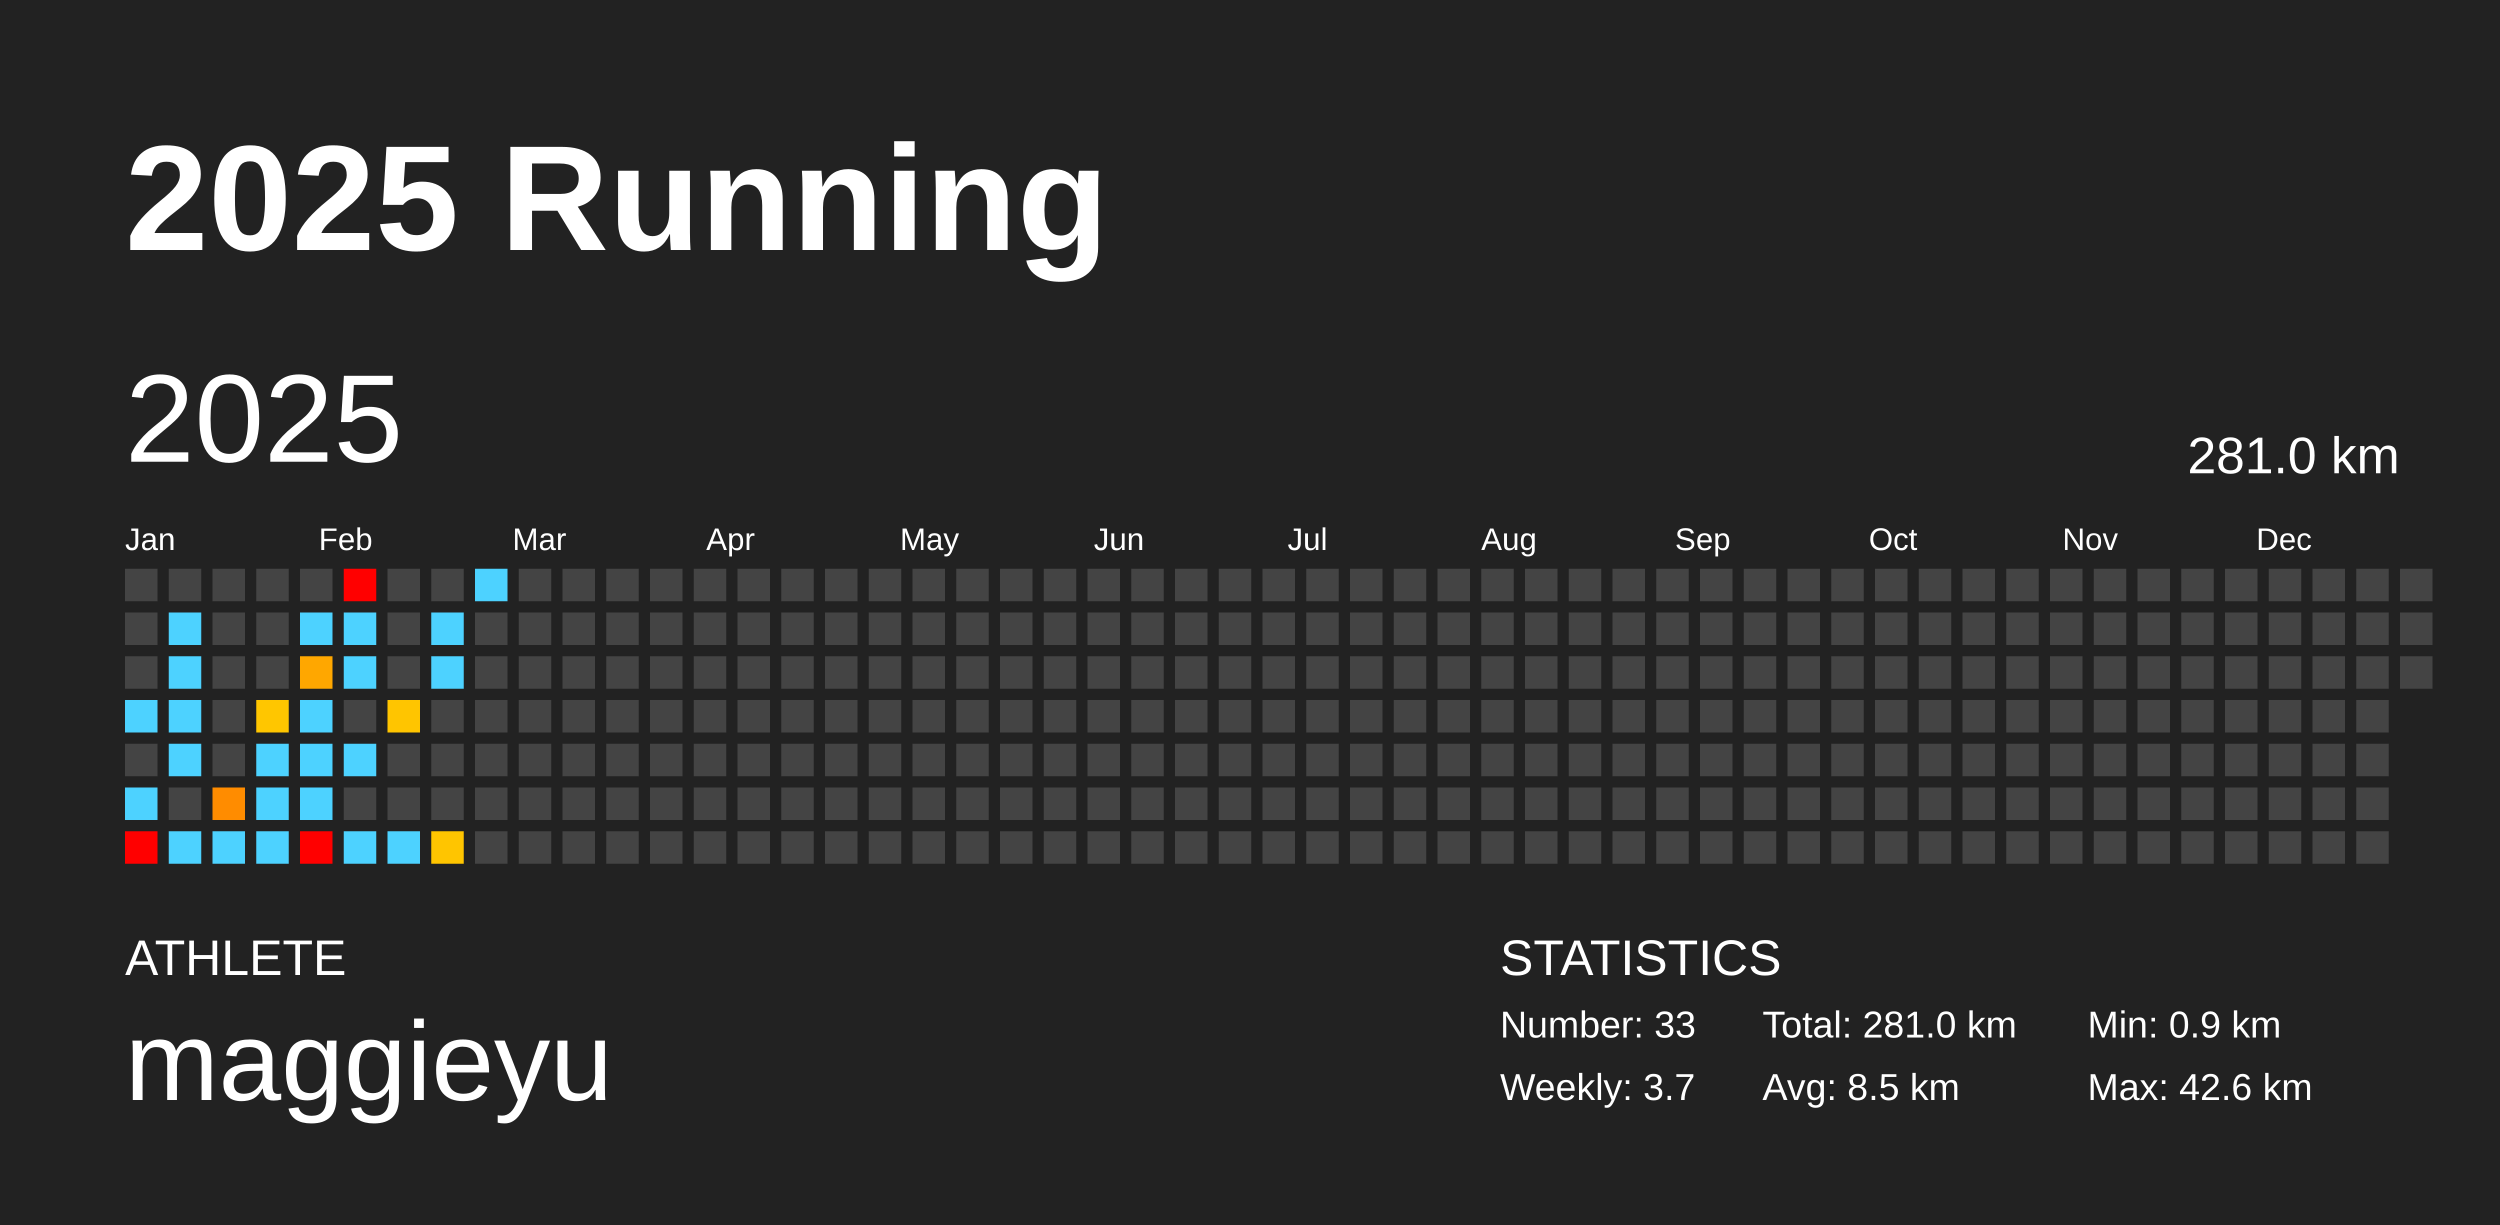
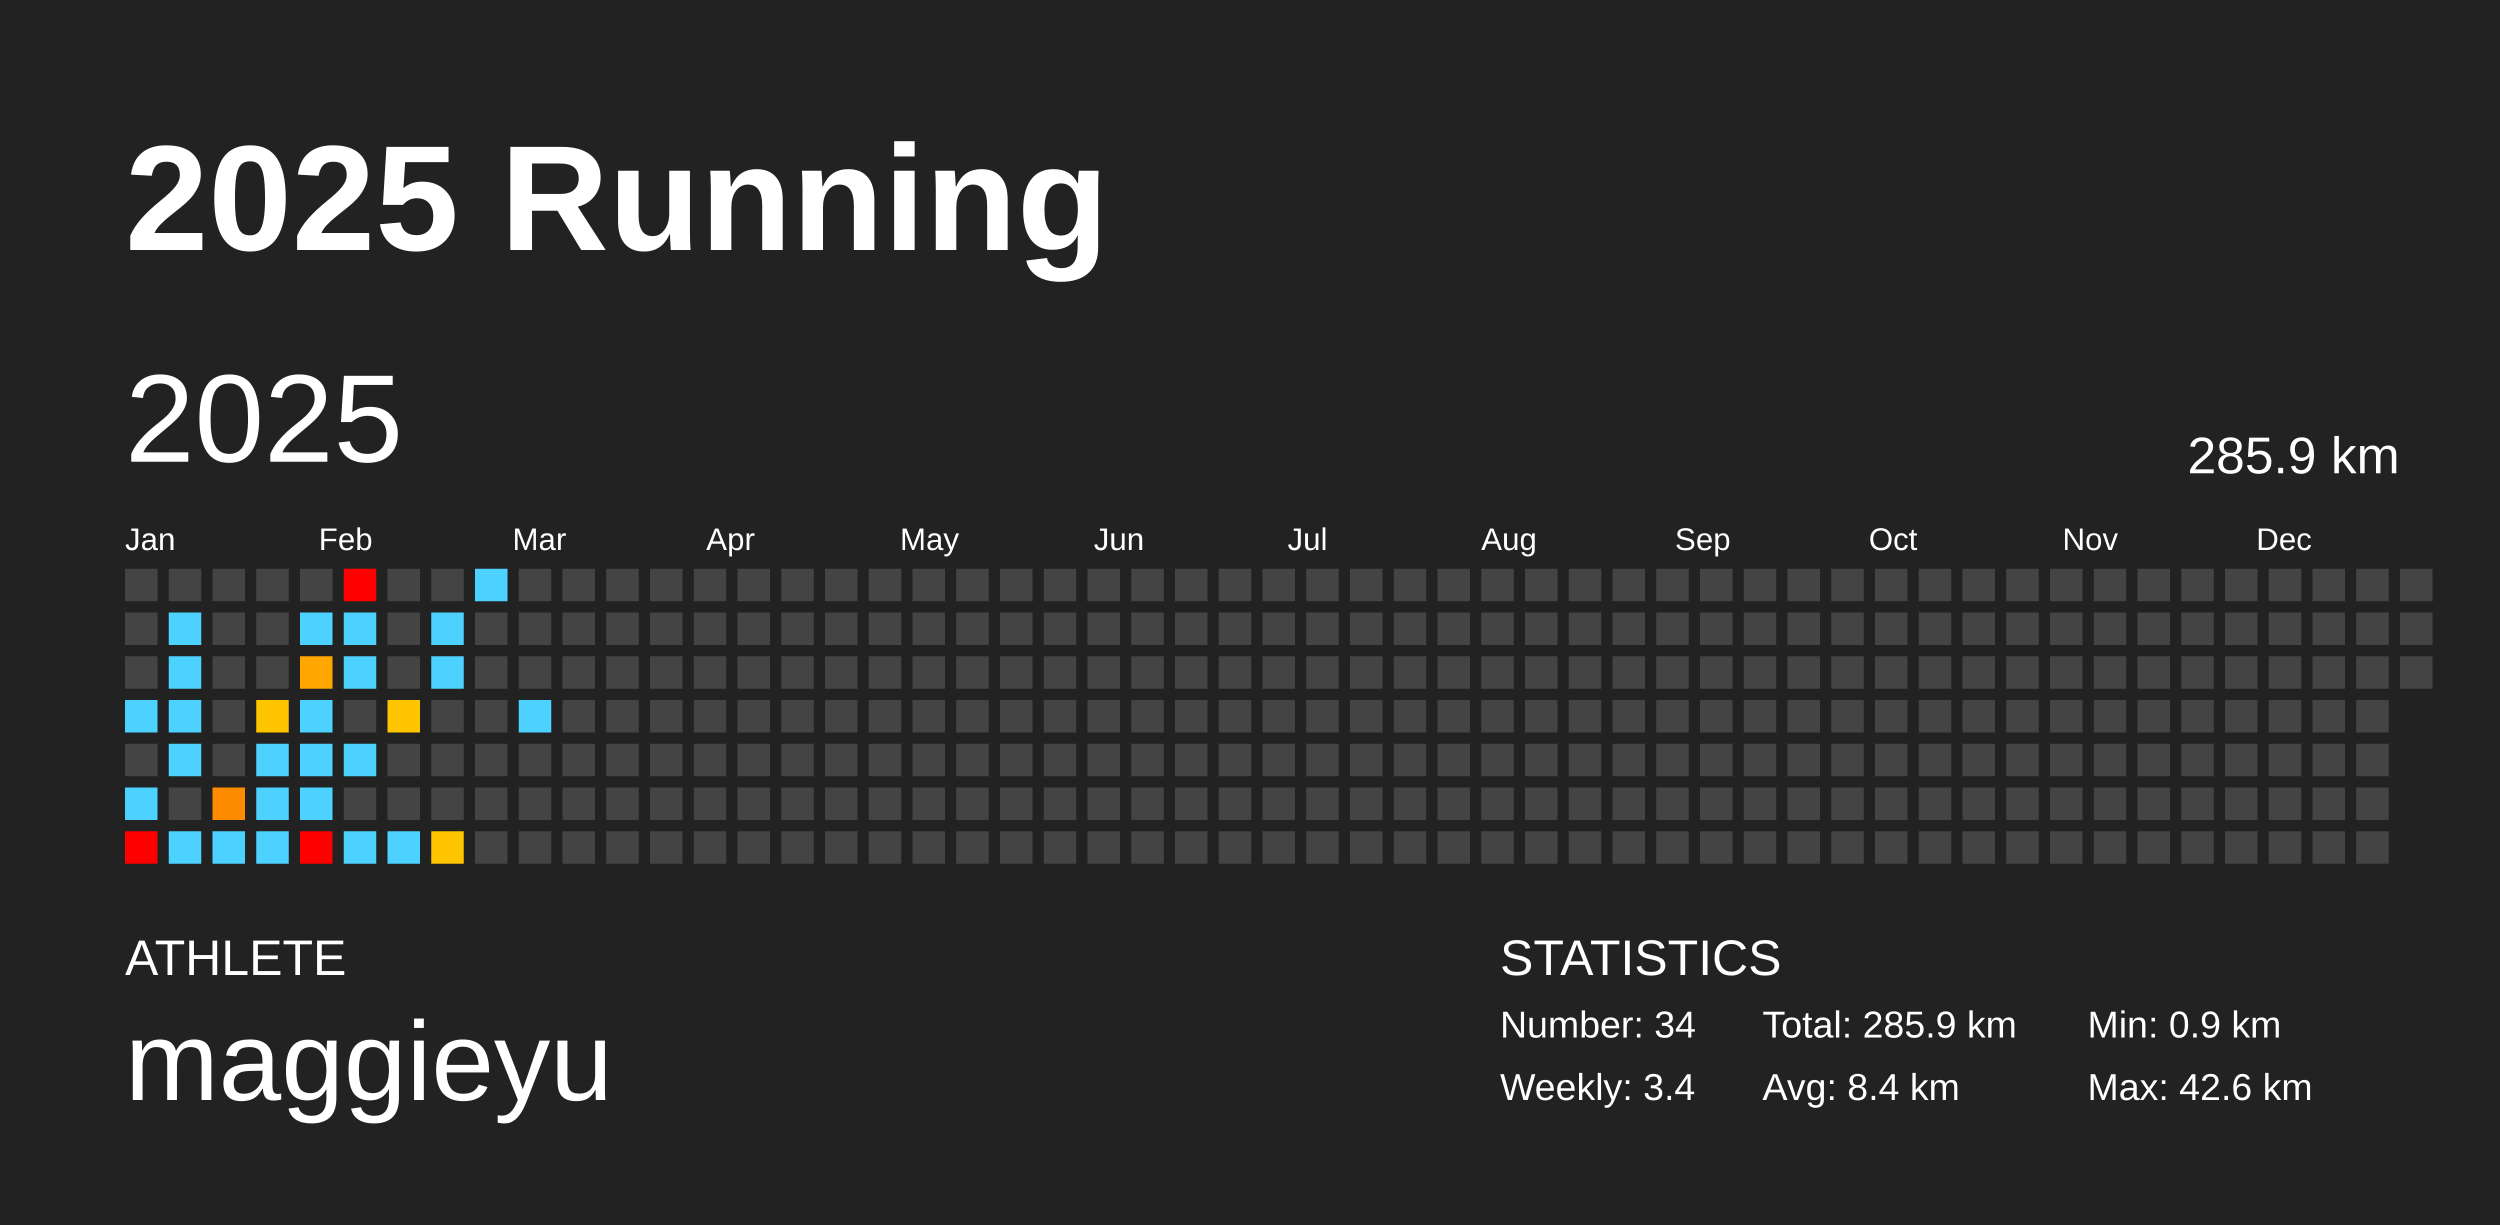
<svg xmlns="http://www.w3.org/2000/svg" baseProfile="full" height="98mm" version="1.1" viewBox="0,0,200,98" width="200mm">
  <defs />
  <rect fill="#222222" height="98" width="200" x="0" y="0" />
  <text fill="#FFFFFF" style="font-size:12px; font-family:Arial; font-weight:bold;" x="10" y="20">2025 Running</text>
  <text fill="#FFFFFF" style="font-size:4px; font-family:Arial" x="10" y="78">ATHLETE</text>
  <text fill="#FFFFFF" style="font-size:9px; font-family:Arial" x="10" y="88">maggieyu</text>
  <text fill="#FFFFFF" style="font-size:4px; font-family:Arial" x="120" y="78">STATISTICS</text>
-   <text fill="#FFFFFF" style="font-size:3px; font-family:Arial" x="120" y="83">Number: 33</text>
-   <text fill="#FFFFFF" style="font-size:3px; font-family:Arial" x="120" y="88">Weekly: 3.7</text>
-   <text fill="#FFFFFF" style="font-size:3px; font-family:Arial" x="141" y="83">Total: 281.0 km</text>
-   <text fill="#FFFFFF" style="font-size:3px; font-family:Arial" x="141" y="88">Avg: 8.5 km</text>
+   <text fill="#FFFFFF" style="font-size:3px; font-family:Arial" x="120" y="83">Number: 34</text>
+   <text fill="#FFFFFF" style="font-size:3px; font-family:Arial" x="120" y="88">Weekly: 3.4</text>
+   <text fill="#FFFFFF" style="font-size:3px; font-family:Arial" x="141" y="83">Total: 285.9 km</text>
+   <text fill="#FFFFFF" style="font-size:3px; font-family:Arial" x="141" y="88">Avg: 8.4 km</text>
  <text fill="#FFFFFF" style="font-size:3px; font-family:Arial" x="167" y="83">Min: 0.9 km</text>
  <text fill="#FFFFFF" style="font-size:3px; font-family:Arial" x="167" y="88">Max: 42.6 km</text>
  <text dominant-baseline="hanging" fill="#FFFFFF" style="font-size:10.0px; font-family:Arial;" x="10" y="30">2025</text>
-   <text dominant-baseline="hanging" fill="#FFFFFF" style="font-size:4.125px; font-family:Arial;" x="175" y="35">281.0 km</text>
+   <text dominant-baseline="hanging" fill="#FFFFFF" style="font-size:4.125px; font-family:Arial;" x="175" y="35">285.9 km</text>
  <text fill="#FFFFFF" style="font-size:2.5px; font-family:Arial" x="10.0" y="44">Jan</text>
  <text fill="#FFFFFF" style="font-size:2.5px; font-family:Arial" x="25.5" y="44">Feb</text>
  <text fill="#FFFFFF" style="font-size:2.5px; font-family:Arial" x="41.0" y="44">Mar</text>
  <text fill="#FFFFFF" style="font-size:2.5px; font-family:Arial" x="56.5" y="44">Apr</text>
  <text fill="#FFFFFF" style="font-size:2.5px; font-family:Arial" x="72.0" y="44">May</text>
  <text fill="#FFFFFF" style="font-size:2.5px; font-family:Arial" x="87.5" y="44">Jun</text>
  <text fill="#FFFFFF" style="font-size:2.5px; font-family:Arial" x="103.0" y="44">Jul</text>
  <text fill="#FFFFFF" style="font-size:2.5px; font-family:Arial" x="118.5" y="44">Aug</text>
  <text fill="#FFFFFF" style="font-size:2.5px; font-family:Arial" x="134.0" y="44">Sep</text>
  <text fill="#FFFFFF" style="font-size:2.5px; font-family:Arial" x="149.5" y="44">Oct</text>
  <text fill="#FFFFFF" style="font-size:2.5px; font-family:Arial" x="165.0" y="44">Nov</text>
  <text fill="#FFFFFF" style="font-size:2.5px; font-family:Arial" x="180.5" y="44">Dec</text>
  <rect fill="#444444" height="2.6" width="2.6" x="10.0" y="45.5" />
  <rect fill="#444444" height="2.6" width="2.6" x="10.0" y="49.0" />
  <rect fill="#444444" height="2.6" width="2.6" x="10.0" y="52.5" />
  <rect fill="#4dd2ff" height="2.6" width="2.6" x="10.0" y="56.0" />
  <rect fill="#444444" height="2.6" width="2.6" x="10.0" y="59.5" />
  <rect fill="#4dd2ff" height="2.6" width="2.6" x="10.0" y="63.0" />
  <rect fill="red" height="2.6" width="2.6" x="10.0" y="66.5" />
  <rect fill="#444444" height="2.6" width="2.6" x="13.5" y="45.5" />
  <rect fill="#4dd2ff" height="2.6" width="2.6" x="13.5" y="49.0" />
  <rect fill="#4dd2ff" height="2.6" width="2.6" x="13.5" y="52.5" />
  <rect fill="#4dd2ff" height="2.6" width="2.6" x="13.5" y="56.0" />
  <rect fill="#4dd2ff" height="2.6" width="2.6" x="13.5" y="59.5" />
  <rect fill="#444444" height="2.6" width="2.6" x="13.5" y="63.0" />
  <rect fill="#4dd2ff" height="2.6" width="2.6" x="13.5" y="66.5" />
  <rect fill="#444444" height="2.6" width="2.6" x="17.0" y="45.5" />
  <rect fill="#444444" height="2.6" width="2.6" x="17.0" y="49.0" />
  <rect fill="#444444" height="2.6" width="2.6" x="17.0" y="52.5" />
  <rect fill="#444444" height="2.6" width="2.6" x="17.0" y="56.0" />
  <rect fill="#444444" height="2.6" width="2.6" x="17.0" y="59.5" />
  <rect fill="#ff8c00" height="2.6" width="2.6" x="17.0" y="63.0" />
  <rect fill="#4dd2ff" height="2.6" width="2.6" x="17.0" y="66.5" />
  <rect fill="#444444" height="2.6" width="2.6" x="20.5" y="45.5" />
  <rect fill="#444444" height="2.6" width="2.6" x="20.5" y="49.0" />
  <rect fill="#444444" height="2.6" width="2.6" x="20.5" y="52.5" />
  <rect fill="#ffc600" height="2.6" width="2.6" x="20.5" y="56.0" />
  <rect fill="#4dd2ff" height="2.6" width="2.6" x="20.5" y="59.5" />
  <rect fill="#4dd2ff" height="2.6" width="2.6" x="20.5" y="63.0" />
  <rect fill="#4dd2ff" height="2.6" width="2.6" x="20.5" y="66.5" />
  <rect fill="#444444" height="2.6" width="2.6" x="24.0" y="45.5" />
  <rect fill="#4dd2ff" height="2.6" width="2.6" x="24.0" y="49.0" />
  <rect fill="#ffa700" height="2.6" width="2.6" x="24.0" y="52.5" />
  <rect fill="#4dd2ff" height="2.6" width="2.6" x="24.0" y="56.0" />
  <rect fill="#4dd2ff" height="2.6" width="2.6" x="24.0" y="59.5" />
  <rect fill="#4dd2ff" height="2.6" width="2.6" x="24.0" y="63.0" />
  <rect fill="red" height="2.6" width="2.6" x="24.0" y="66.5" />
  <rect fill="red" height="2.6" width="2.6" x="27.5" y="45.5" />
  <rect fill="#4dd2ff" height="2.6" width="2.6" x="27.5" y="49.0" />
  <rect fill="#4dd2ff" height="2.6" width="2.6" x="27.5" y="52.5" />
  <rect fill="#444444" height="2.6" width="2.6" x="27.5" y="56.0" />
  <rect fill="#4dd2ff" height="2.6" width="2.6" x="27.5" y="59.5" />
  <rect fill="#444444" height="2.6" width="2.6" x="27.5" y="63.0" />
  <rect fill="#4dd2ff" height="2.6" width="2.6" x="27.5" y="66.5" />
  <rect fill="#444444" height="2.6" width="2.6" x="31.0" y="45.5" />
  <rect fill="#444444" height="2.6" width="2.6" x="31.0" y="49.0" />
  <rect fill="#444444" height="2.6" width="2.6" x="31.0" y="52.5" />
  <rect fill="#ffc500" height="2.6" width="2.6" x="31.0" y="56.0" />
  <rect fill="#444444" height="2.6" width="2.6" x="31.0" y="59.5" />
  <rect fill="#444444" height="2.6" width="2.6" x="31.0" y="63.0" />
  <rect fill="#4dd2ff" height="2.6" width="2.6" x="31.0" y="66.5" />
  <rect fill="#444444" height="2.6" width="2.6" x="34.5" y="45.5" />
  <rect fill="#4dd2ff" height="2.6" width="2.6" x="34.5" y="49.0" />
  <rect fill="#4dd2ff" height="2.6" width="2.6" x="34.5" y="52.5" />
  <rect fill="#444444" height="2.6" width="2.6" x="34.5" y="56.0" />
  <rect fill="#444444" height="2.6" width="2.6" x="34.5" y="59.5" />
  <rect fill="#444444" height="2.6" width="2.6" x="34.5" y="63.0" />
  <rect fill="#ffc500" height="2.6" width="2.6" x="34.5" y="66.5" />
  <rect fill="#4dd2ff" height="2.6" width="2.6" x="38.0" y="45.5" />
  <rect fill="#444444" height="2.6" width="2.6" x="38.0" y="49.0" />
  <rect fill="#444444" height="2.6" width="2.6" x="38.0" y="52.5" />
  <rect fill="#444444" height="2.6" width="2.6" x="38.0" y="56.0" />
  <rect fill="#444444" height="2.6" width="2.6" x="38.0" y="59.5" />
  <rect fill="#444444" height="2.6" width="2.6" x="38.0" y="63.0" />
  <rect fill="#444444" height="2.6" width="2.6" x="38.0" y="66.5" />
  <rect fill="#444444" height="2.6" width="2.6" x="41.5" y="45.5" />
  <rect fill="#444444" height="2.6" width="2.6" x="41.5" y="49.0" />
  <rect fill="#444444" height="2.6" width="2.6" x="41.5" y="52.5" />
-   <rect fill="#444444" height="2.6" width="2.6" x="41.5" y="56.0" />
+   <rect fill="#4dd2ff" height="2.6" width="2.6" x="41.5" y="56.0" />
  <rect fill="#444444" height="2.6" width="2.6" x="41.5" y="59.5" />
  <rect fill="#444444" height="2.6" width="2.6" x="41.5" y="63.0" />
  <rect fill="#444444" height="2.6" width="2.6" x="41.5" y="66.5" />
  <rect fill="#444444" height="2.6" width="2.6" x="45.0" y="45.5" />
  <rect fill="#444444" height="2.6" width="2.6" x="45.0" y="49.0" />
  <rect fill="#444444" height="2.6" width="2.6" x="45.0" y="52.5" />
  <rect fill="#444444" height="2.6" width="2.6" x="45.0" y="56.0" />
  <rect fill="#444444" height="2.6" width="2.6" x="45.0" y="59.5" />
  <rect fill="#444444" height="2.6" width="2.6" x="45.0" y="63.0" />
  <rect fill="#444444" height="2.6" width="2.6" x="45.0" y="66.5" />
  <rect fill="#444444" height="2.6" width="2.6" x="48.5" y="45.5" />
  <rect fill="#444444" height="2.6" width="2.6" x="48.5" y="49.0" />
  <rect fill="#444444" height="2.6" width="2.6" x="48.5" y="52.5" />
  <rect fill="#444444" height="2.6" width="2.6" x="48.5" y="56.0" />
  <rect fill="#444444" height="2.6" width="2.6" x="48.5" y="59.5" />
  <rect fill="#444444" height="2.6" width="2.6" x="48.5" y="63.0" />
  <rect fill="#444444" height="2.6" width="2.6" x="48.5" y="66.5" />
  <rect fill="#444444" height="2.6" width="2.6" x="52.0" y="45.5" />
  <rect fill="#444444" height="2.6" width="2.6" x="52.0" y="49.0" />
  <rect fill="#444444" height="2.6" width="2.6" x="52.0" y="52.5" />
  <rect fill="#444444" height="2.6" width="2.6" x="52.0" y="56.0" />
  <rect fill="#444444" height="2.6" width="2.6" x="52.0" y="59.5" />
  <rect fill="#444444" height="2.6" width="2.6" x="52.0" y="63.0" />
  <rect fill="#444444" height="2.6" width="2.6" x="52.0" y="66.5" />
  <rect fill="#444444" height="2.6" width="2.6" x="55.5" y="45.5" />
  <rect fill="#444444" height="2.6" width="2.6" x="55.5" y="49.0" />
  <rect fill="#444444" height="2.6" width="2.6" x="55.5" y="52.5" />
  <rect fill="#444444" height="2.6" width="2.6" x="55.5" y="56.0" />
  <rect fill="#444444" height="2.6" width="2.6" x="55.5" y="59.5" />
  <rect fill="#444444" height="2.6" width="2.6" x="55.5" y="63.0" />
  <rect fill="#444444" height="2.6" width="2.6" x="55.5" y="66.5" />
  <rect fill="#444444" height="2.6" width="2.6" x="59.0" y="45.5" />
  <rect fill="#444444" height="2.6" width="2.6" x="59.0" y="49.0" />
  <rect fill="#444444" height="2.6" width="2.6" x="59.0" y="52.5" />
  <rect fill="#444444" height="2.6" width="2.6" x="59.0" y="56.0" />
  <rect fill="#444444" height="2.6" width="2.6" x="59.0" y="59.5" />
  <rect fill="#444444" height="2.6" width="2.6" x="59.0" y="63.0" />
  <rect fill="#444444" height="2.6" width="2.6" x="59.0" y="66.5" />
  <rect fill="#444444" height="2.6" width="2.6" x="62.5" y="45.5" />
  <rect fill="#444444" height="2.6" width="2.6" x="62.5" y="49.0" />
  <rect fill="#444444" height="2.6" width="2.6" x="62.5" y="52.5" />
  <rect fill="#444444" height="2.6" width="2.6" x="62.5" y="56.0" />
  <rect fill="#444444" height="2.6" width="2.6" x="62.5" y="59.5" />
  <rect fill="#444444" height="2.6" width="2.6" x="62.5" y="63.0" />
  <rect fill="#444444" height="2.6" width="2.6" x="62.5" y="66.5" />
  <rect fill="#444444" height="2.6" width="2.6" x="66.0" y="45.5" />
  <rect fill="#444444" height="2.6" width="2.6" x="66.0" y="49.0" />
  <rect fill="#444444" height="2.6" width="2.6" x="66.0" y="52.5" />
  <rect fill="#444444" height="2.6" width="2.6" x="66.0" y="56.0" />
  <rect fill="#444444" height="2.6" width="2.6" x="66.0" y="59.5" />
  <rect fill="#444444" height="2.6" width="2.6" x="66.0" y="63.0" />
  <rect fill="#444444" height="2.6" width="2.6" x="66.0" y="66.5" />
  <rect fill="#444444" height="2.6" width="2.6" x="69.5" y="45.5" />
  <rect fill="#444444" height="2.6" width="2.6" x="69.5" y="49.0" />
  <rect fill="#444444" height="2.6" width="2.6" x="69.5" y="52.5" />
  <rect fill="#444444" height="2.6" width="2.6" x="69.5" y="56.0" />
  <rect fill="#444444" height="2.6" width="2.6" x="69.5" y="59.5" />
  <rect fill="#444444" height="2.6" width="2.6" x="69.5" y="63.0" />
  <rect fill="#444444" height="2.6" width="2.6" x="69.5" y="66.5" />
  <rect fill="#444444" height="2.6" width="2.6" x="73.0" y="45.5" />
  <rect fill="#444444" height="2.6" width="2.6" x="73.0" y="49.0" />
  <rect fill="#444444" height="2.6" width="2.6" x="73.0" y="52.5" />
  <rect fill="#444444" height="2.6" width="2.6" x="73.0" y="56.0" />
  <rect fill="#444444" height="2.6" width="2.6" x="73.0" y="59.5" />
  <rect fill="#444444" height="2.6" width="2.6" x="73.0" y="63.0" />
  <rect fill="#444444" height="2.6" width="2.6" x="73.0" y="66.5" />
  <rect fill="#444444" height="2.6" width="2.6" x="76.5" y="45.5" />
  <rect fill="#444444" height="2.6" width="2.6" x="76.5" y="49.0" />
  <rect fill="#444444" height="2.6" width="2.6" x="76.5" y="52.5" />
  <rect fill="#444444" height="2.6" width="2.6" x="76.5" y="56.0" />
  <rect fill="#444444" height="2.6" width="2.6" x="76.5" y="59.5" />
  <rect fill="#444444" height="2.6" width="2.6" x="76.5" y="63.0" />
  <rect fill="#444444" height="2.6" width="2.6" x="76.5" y="66.5" />
  <rect fill="#444444" height="2.6" width="2.6" x="80.0" y="45.5" />
  <rect fill="#444444" height="2.6" width="2.6" x="80.0" y="49.0" />
  <rect fill="#444444" height="2.6" width="2.6" x="80.0" y="52.5" />
  <rect fill="#444444" height="2.6" width="2.6" x="80.0" y="56.0" />
  <rect fill="#444444" height="2.6" width="2.6" x="80.0" y="59.5" />
  <rect fill="#444444" height="2.6" width="2.6" x="80.0" y="63.0" />
  <rect fill="#444444" height="2.6" width="2.6" x="80.0" y="66.5" />
  <rect fill="#444444" height="2.6" width="2.6" x="83.5" y="45.5" />
  <rect fill="#444444" height="2.6" width="2.6" x="83.5" y="49.0" />
  <rect fill="#444444" height="2.6" width="2.6" x="83.5" y="52.5" />
  <rect fill="#444444" height="2.6" width="2.6" x="83.5" y="56.0" />
  <rect fill="#444444" height="2.6" width="2.6" x="83.5" y="59.5" />
  <rect fill="#444444" height="2.6" width="2.6" x="83.5" y="63.0" />
  <rect fill="#444444" height="2.6" width="2.6" x="83.5" y="66.5" />
  <rect fill="#444444" height="2.6" width="2.6" x="87.0" y="45.5" />
  <rect fill="#444444" height="2.6" width="2.6" x="87.0" y="49.0" />
  <rect fill="#444444" height="2.6" width="2.6" x="87.0" y="52.5" />
  <rect fill="#444444" height="2.6" width="2.6" x="87.0" y="56.0" />
  <rect fill="#444444" height="2.6" width="2.6" x="87.0" y="59.5" />
  <rect fill="#444444" height="2.6" width="2.6" x="87.0" y="63.0" />
  <rect fill="#444444" height="2.6" width="2.6" x="87.0" y="66.5" />
  <rect fill="#444444" height="2.6" width="2.6" x="90.5" y="45.5" />
  <rect fill="#444444" height="2.6" width="2.6" x="90.5" y="49.0" />
  <rect fill="#444444" height="2.6" width="2.6" x="90.5" y="52.5" />
  <rect fill="#444444" height="2.6" width="2.6" x="90.5" y="56.0" />
  <rect fill="#444444" height="2.6" width="2.6" x="90.5" y="59.5" />
  <rect fill="#444444" height="2.6" width="2.6" x="90.5" y="63.0" />
  <rect fill="#444444" height="2.6" width="2.6" x="90.5" y="66.5" />
  <rect fill="#444444" height="2.6" width="2.6" x="94.0" y="45.5" />
  <rect fill="#444444" height="2.6" width="2.6" x="94.0" y="49.0" />
  <rect fill="#444444" height="2.6" width="2.6" x="94.0" y="52.5" />
  <rect fill="#444444" height="2.6" width="2.6" x="94.0" y="56.0" />
  <rect fill="#444444" height="2.6" width="2.6" x="94.0" y="59.5" />
  <rect fill="#444444" height="2.6" width="2.6" x="94.0" y="63.0" />
  <rect fill="#444444" height="2.6" width="2.6" x="94.0" y="66.5" />
  <rect fill="#444444" height="2.6" width="2.6" x="97.5" y="45.5" />
  <rect fill="#444444" height="2.6" width="2.6" x="97.5" y="49.0" />
  <rect fill="#444444" height="2.6" width="2.6" x="97.5" y="52.5" />
  <rect fill="#444444" height="2.6" width="2.6" x="97.5" y="56.0" />
  <rect fill="#444444" height="2.6" width="2.6" x="97.5" y="59.5" />
  <rect fill="#444444" height="2.6" width="2.6" x="97.5" y="63.0" />
  <rect fill="#444444" height="2.6" width="2.6" x="97.5" y="66.5" />
  <rect fill="#444444" height="2.6" width="2.6" x="101.0" y="45.5" />
  <rect fill="#444444" height="2.6" width="2.6" x="101.0" y="49.0" />
  <rect fill="#444444" height="2.6" width="2.6" x="101.0" y="52.5" />
  <rect fill="#444444" height="2.6" width="2.6" x="101.0" y="56.0" />
  <rect fill="#444444" height="2.6" width="2.6" x="101.0" y="59.5" />
  <rect fill="#444444" height="2.6" width="2.6" x="101.0" y="63.0" />
  <rect fill="#444444" height="2.6" width="2.6" x="101.0" y="66.5" />
  <rect fill="#444444" height="2.6" width="2.6" x="104.5" y="45.5" />
  <rect fill="#444444" height="2.6" width="2.6" x="104.5" y="49.0" />
  <rect fill="#444444" height="2.6" width="2.6" x="104.5" y="52.5" />
  <rect fill="#444444" height="2.6" width="2.6" x="104.5" y="56.0" />
  <rect fill="#444444" height="2.6" width="2.6" x="104.5" y="59.5" />
  <rect fill="#444444" height="2.6" width="2.6" x="104.5" y="63.0" />
  <rect fill="#444444" height="2.6" width="2.6" x="104.5" y="66.5" />
  <rect fill="#444444" height="2.6" width="2.6" x="108.0" y="45.5" />
  <rect fill="#444444" height="2.6" width="2.6" x="108.0" y="49.0" />
  <rect fill="#444444" height="2.6" width="2.6" x="108.0" y="52.5" />
  <rect fill="#444444" height="2.6" width="2.6" x="108.0" y="56.0" />
  <rect fill="#444444" height="2.6" width="2.6" x="108.0" y="59.5" />
  <rect fill="#444444" height="2.6" width="2.6" x="108.0" y="63.0" />
  <rect fill="#444444" height="2.6" width="2.6" x="108.0" y="66.5" />
  <rect fill="#444444" height="2.6" width="2.6" x="111.5" y="45.5" />
  <rect fill="#444444" height="2.6" width="2.6" x="111.5" y="49.0" />
  <rect fill="#444444" height="2.6" width="2.6" x="111.5" y="52.5" />
  <rect fill="#444444" height="2.6" width="2.6" x="111.5" y="56.0" />
  <rect fill="#444444" height="2.6" width="2.6" x="111.5" y="59.5" />
  <rect fill="#444444" height="2.6" width="2.6" x="111.5" y="63.0" />
  <rect fill="#444444" height="2.6" width="2.6" x="111.5" y="66.5" />
  <rect fill="#444444" height="2.6" width="2.6" x="115.0" y="45.5" />
  <rect fill="#444444" height="2.6" width="2.6" x="115.0" y="49.0" />
  <rect fill="#444444" height="2.6" width="2.6" x="115.0" y="52.5" />
  <rect fill="#444444" height="2.6" width="2.6" x="115.0" y="56.0" />
  <rect fill="#444444" height="2.6" width="2.6" x="115.0" y="59.5" />
  <rect fill="#444444" height="2.6" width="2.6" x="115.0" y="63.0" />
  <rect fill="#444444" height="2.6" width="2.6" x="115.0" y="66.5" />
  <rect fill="#444444" height="2.6" width="2.6" x="118.5" y="45.5" />
  <rect fill="#444444" height="2.6" width="2.6" x="118.5" y="49.0" />
  <rect fill="#444444" height="2.6" width="2.6" x="118.5" y="52.5" />
  <rect fill="#444444" height="2.6" width="2.6" x="118.5" y="56.0" />
  <rect fill="#444444" height="2.6" width="2.6" x="118.5" y="59.5" />
  <rect fill="#444444" height="2.6" width="2.6" x="118.5" y="63.0" />
  <rect fill="#444444" height="2.6" width="2.6" x="118.5" y="66.5" />
  <rect fill="#444444" height="2.6" width="2.6" x="122.0" y="45.5" />
  <rect fill="#444444" height="2.6" width="2.6" x="122.0" y="49.0" />
  <rect fill="#444444" height="2.6" width="2.6" x="122.0" y="52.5" />
  <rect fill="#444444" height="2.6" width="2.6" x="122.0" y="56.0" />
  <rect fill="#444444" height="2.6" width="2.6" x="122.0" y="59.5" />
  <rect fill="#444444" height="2.6" width="2.6" x="122.0" y="63.0" />
  <rect fill="#444444" height="2.6" width="2.6" x="122.0" y="66.5" />
  <rect fill="#444444" height="2.6" width="2.6" x="125.5" y="45.5" />
  <rect fill="#444444" height="2.6" width="2.6" x="125.5" y="49.0" />
  <rect fill="#444444" height="2.6" width="2.6" x="125.5" y="52.5" />
  <rect fill="#444444" height="2.6" width="2.6" x="125.5" y="56.0" />
  <rect fill="#444444" height="2.6" width="2.6" x="125.5" y="59.5" />
  <rect fill="#444444" height="2.6" width="2.6" x="125.5" y="63.0" />
  <rect fill="#444444" height="2.6" width="2.6" x="125.5" y="66.5" />
  <rect fill="#444444" height="2.6" width="2.6" x="129.0" y="45.5" />
  <rect fill="#444444" height="2.6" width="2.6" x="129.0" y="49.0" />
  <rect fill="#444444" height="2.6" width="2.6" x="129.0" y="52.5" />
  <rect fill="#444444" height="2.6" width="2.6" x="129.0" y="56.0" />
  <rect fill="#444444" height="2.6" width="2.6" x="129.0" y="59.5" />
  <rect fill="#444444" height="2.6" width="2.6" x="129.0" y="63.0" />
  <rect fill="#444444" height="2.6" width="2.6" x="129.0" y="66.5" />
  <rect fill="#444444" height="2.6" width="2.6" x="132.5" y="45.5" />
  <rect fill="#444444" height="2.6" width="2.6" x="132.5" y="49.0" />
  <rect fill="#444444" height="2.6" width="2.6" x="132.5" y="52.5" />
  <rect fill="#444444" height="2.6" width="2.6" x="132.5" y="56.0" />
  <rect fill="#444444" height="2.6" width="2.6" x="132.5" y="59.5" />
  <rect fill="#444444" height="2.6" width="2.6" x="132.5" y="63.0" />
  <rect fill="#444444" height="2.6" width="2.6" x="132.5" y="66.5" />
  <rect fill="#444444" height="2.6" width="2.6" x="136.0" y="45.5" />
  <rect fill="#444444" height="2.6" width="2.6" x="136.0" y="49.0" />
  <rect fill="#444444" height="2.6" width="2.6" x="136.0" y="52.5" />
  <rect fill="#444444" height="2.6" width="2.6" x="136.0" y="56.0" />
  <rect fill="#444444" height="2.6" width="2.6" x="136.0" y="59.5" />
  <rect fill="#444444" height="2.6" width="2.6" x="136.0" y="63.0" />
  <rect fill="#444444" height="2.6" width="2.6" x="136.0" y="66.5" />
  <rect fill="#444444" height="2.6" width="2.6" x="139.5" y="45.5" />
  <rect fill="#444444" height="2.6" width="2.6" x="139.5" y="49.0" />
  <rect fill="#444444" height="2.6" width="2.6" x="139.5" y="52.5" />
  <rect fill="#444444" height="2.6" width="2.6" x="139.5" y="56.0" />
  <rect fill="#444444" height="2.6" width="2.6" x="139.5" y="59.5" />
  <rect fill="#444444" height="2.6" width="2.6" x="139.5" y="63.0" />
  <rect fill="#444444" height="2.6" width="2.6" x="139.5" y="66.5" />
  <rect fill="#444444" height="2.6" width="2.6" x="143.0" y="45.5" />
  <rect fill="#444444" height="2.6" width="2.6" x="143.0" y="49.0" />
  <rect fill="#444444" height="2.6" width="2.6" x="143.0" y="52.5" />
  <rect fill="#444444" height="2.6" width="2.6" x="143.0" y="56.0" />
  <rect fill="#444444" height="2.6" width="2.6" x="143.0" y="59.5" />
  <rect fill="#444444" height="2.6" width="2.6" x="143.0" y="63.0" />
  <rect fill="#444444" height="2.6" width="2.6" x="143.0" y="66.5" />
  <rect fill="#444444" height="2.6" width="2.6" x="146.5" y="45.5" />
  <rect fill="#444444" height="2.6" width="2.6" x="146.5" y="49.0" />
  <rect fill="#444444" height="2.6" width="2.6" x="146.5" y="52.5" />
  <rect fill="#444444" height="2.6" width="2.6" x="146.5" y="56.0" />
  <rect fill="#444444" height="2.6" width="2.6" x="146.5" y="59.5" />
  <rect fill="#444444" height="2.6" width="2.6" x="146.5" y="63.0" />
  <rect fill="#444444" height="2.6" width="2.6" x="146.5" y="66.5" />
  <rect fill="#444444" height="2.6" width="2.6" x="150.0" y="45.5" />
  <rect fill="#444444" height="2.6" width="2.6" x="150.0" y="49.0" />
  <rect fill="#444444" height="2.6" width="2.6" x="150.0" y="52.5" />
  <rect fill="#444444" height="2.6" width="2.6" x="150.0" y="56.0" />
  <rect fill="#444444" height="2.6" width="2.6" x="150.0" y="59.5" />
  <rect fill="#444444" height="2.6" width="2.6" x="150.0" y="63.0" />
  <rect fill="#444444" height="2.6" width="2.6" x="150.0" y="66.5" />
  <rect fill="#444444" height="2.6" width="2.6" x="153.5" y="45.5" />
  <rect fill="#444444" height="2.6" width="2.6" x="153.5" y="49.0" />
  <rect fill="#444444" height="2.6" width="2.6" x="153.5" y="52.5" />
  <rect fill="#444444" height="2.6" width="2.6" x="153.5" y="56.0" />
  <rect fill="#444444" height="2.6" width="2.6" x="153.5" y="59.5" />
  <rect fill="#444444" height="2.6" width="2.6" x="153.5" y="63.0" />
  <rect fill="#444444" height="2.6" width="2.6" x="153.5" y="66.5" />
  <rect fill="#444444" height="2.6" width="2.6" x="157.0" y="45.5" />
  <rect fill="#444444" height="2.6" width="2.6" x="157.0" y="49.0" />
  <rect fill="#444444" height="2.6" width="2.6" x="157.0" y="52.5" />
  <rect fill="#444444" height="2.6" width="2.6" x="157.0" y="56.0" />
  <rect fill="#444444" height="2.6" width="2.6" x="157.0" y="59.5" />
  <rect fill="#444444" height="2.6" width="2.6" x="157.0" y="63.0" />
  <rect fill="#444444" height="2.6" width="2.6" x="157.0" y="66.5" />
  <rect fill="#444444" height="2.6" width="2.6" x="160.5" y="45.5" />
  <rect fill="#444444" height="2.6" width="2.6" x="160.5" y="49.0" />
  <rect fill="#444444" height="2.6" width="2.6" x="160.5" y="52.5" />
  <rect fill="#444444" height="2.6" width="2.6" x="160.5" y="56.0" />
  <rect fill="#444444" height="2.6" width="2.6" x="160.5" y="59.5" />
  <rect fill="#444444" height="2.6" width="2.6" x="160.5" y="63.0" />
  <rect fill="#444444" height="2.6" width="2.6" x="160.5" y="66.5" />
  <rect fill="#444444" height="2.6" width="2.6" x="164.0" y="45.5" />
  <rect fill="#444444" height="2.6" width="2.6" x="164.0" y="49.0" />
  <rect fill="#444444" height="2.6" width="2.6" x="164.0" y="52.5" />
  <rect fill="#444444" height="2.6" width="2.6" x="164.0" y="56.0" />
  <rect fill="#444444" height="2.6" width="2.6" x="164.0" y="59.5" />
  <rect fill="#444444" height="2.6" width="2.6" x="164.0" y="63.0" />
  <rect fill="#444444" height="2.6" width="2.6" x="164.0" y="66.5" />
  <rect fill="#444444" height="2.6" width="2.6" x="167.5" y="45.5" />
  <rect fill="#444444" height="2.6" width="2.6" x="167.5" y="49.0" />
  <rect fill="#444444" height="2.6" width="2.6" x="167.5" y="52.5" />
  <rect fill="#444444" height="2.6" width="2.6" x="167.5" y="56.0" />
  <rect fill="#444444" height="2.6" width="2.6" x="167.5" y="59.5" />
  <rect fill="#444444" height="2.6" width="2.6" x="167.5" y="63.0" />
  <rect fill="#444444" height="2.6" width="2.6" x="167.5" y="66.5" />
  <rect fill="#444444" height="2.6" width="2.6" x="171.0" y="45.5" />
  <rect fill="#444444" height="2.6" width="2.6" x="171.0" y="49.0" />
  <rect fill="#444444" height="2.6" width="2.6" x="171.0" y="52.5" />
  <rect fill="#444444" height="2.6" width="2.6" x="171.0" y="56.0" />
  <rect fill="#444444" height="2.6" width="2.6" x="171.0" y="59.5" />
  <rect fill="#444444" height="2.6" width="2.6" x="171.0" y="63.0" />
  <rect fill="#444444" height="2.6" width="2.6" x="171.0" y="66.5" />
  <rect fill="#444444" height="2.6" width="2.6" x="174.5" y="45.5" />
  <rect fill="#444444" height="2.6" width="2.6" x="174.5" y="49.0" />
  <rect fill="#444444" height="2.6" width="2.6" x="174.5" y="52.5" />
  <rect fill="#444444" height="2.6" width="2.6" x="174.5" y="56.0" />
  <rect fill="#444444" height="2.6" width="2.6" x="174.5" y="59.5" />
  <rect fill="#444444" height="2.6" width="2.6" x="174.5" y="63.0" />
  <rect fill="#444444" height="2.6" width="2.6" x="174.5" y="66.5" />
  <rect fill="#444444" height="2.6" width="2.6" x="178.0" y="45.5" />
  <rect fill="#444444" height="2.6" width="2.6" x="178.0" y="49.0" />
  <rect fill="#444444" height="2.6" width="2.6" x="178.0" y="52.5" />
  <rect fill="#444444" height="2.6" width="2.6" x="178.0" y="56.0" />
  <rect fill="#444444" height="2.6" width="2.6" x="178.0" y="59.5" />
  <rect fill="#444444" height="2.6" width="2.6" x="178.0" y="63.0" />
  <rect fill="#444444" height="2.6" width="2.6" x="178.0" y="66.5" />
  <rect fill="#444444" height="2.6" width="2.6" x="181.5" y="45.5" />
  <rect fill="#444444" height="2.6" width="2.6" x="181.5" y="49.0" />
  <rect fill="#444444" height="2.6" width="2.6" x="181.5" y="52.5" />
  <rect fill="#444444" height="2.6" width="2.6" x="181.5" y="56.0" />
  <rect fill="#444444" height="2.6" width="2.6" x="181.5" y="59.5" />
  <rect fill="#444444" height="2.6" width="2.6" x="181.5" y="63.0" />
  <rect fill="#444444" height="2.6" width="2.6" x="181.5" y="66.5" />
  <rect fill="#444444" height="2.6" width="2.6" x="185.0" y="45.5" />
  <rect fill="#444444" height="2.6" width="2.6" x="185.0" y="49.0" />
  <rect fill="#444444" height="2.6" width="2.6" x="185.0" y="52.5" />
  <rect fill="#444444" height="2.6" width="2.6" x="185.0" y="56.0" />
  <rect fill="#444444" height="2.6" width="2.6" x="185.0" y="59.5" />
  <rect fill="#444444" height="2.6" width="2.6" x="185.0" y="63.0" />
  <rect fill="#444444" height="2.6" width="2.6" x="185.0" y="66.5" />
  <rect fill="#444444" height="2.6" width="2.6" x="188.5" y="45.5" />
  <rect fill="#444444" height="2.6" width="2.6" x="188.5" y="49.0" />
  <rect fill="#444444" height="2.6" width="2.6" x="188.5" y="52.5" />
  <rect fill="#444444" height="2.6" width="2.6" x="188.5" y="56.0" />
  <rect fill="#444444" height="2.6" width="2.6" x="188.5" y="59.5" />
  <rect fill="#444444" height="2.6" width="2.6" x="188.5" y="63.0" />
  <rect fill="#444444" height="2.6" width="2.6" x="188.5" y="66.5" />
  <rect fill="#444444" height="2.6" width="2.6" x="192.0" y="45.5" />
  <rect fill="#444444" height="2.6" width="2.6" x="192.0" y="49.0" />
  <rect fill="#444444" height="2.6" width="2.6" x="192.0" y="52.5" />
</svg>
